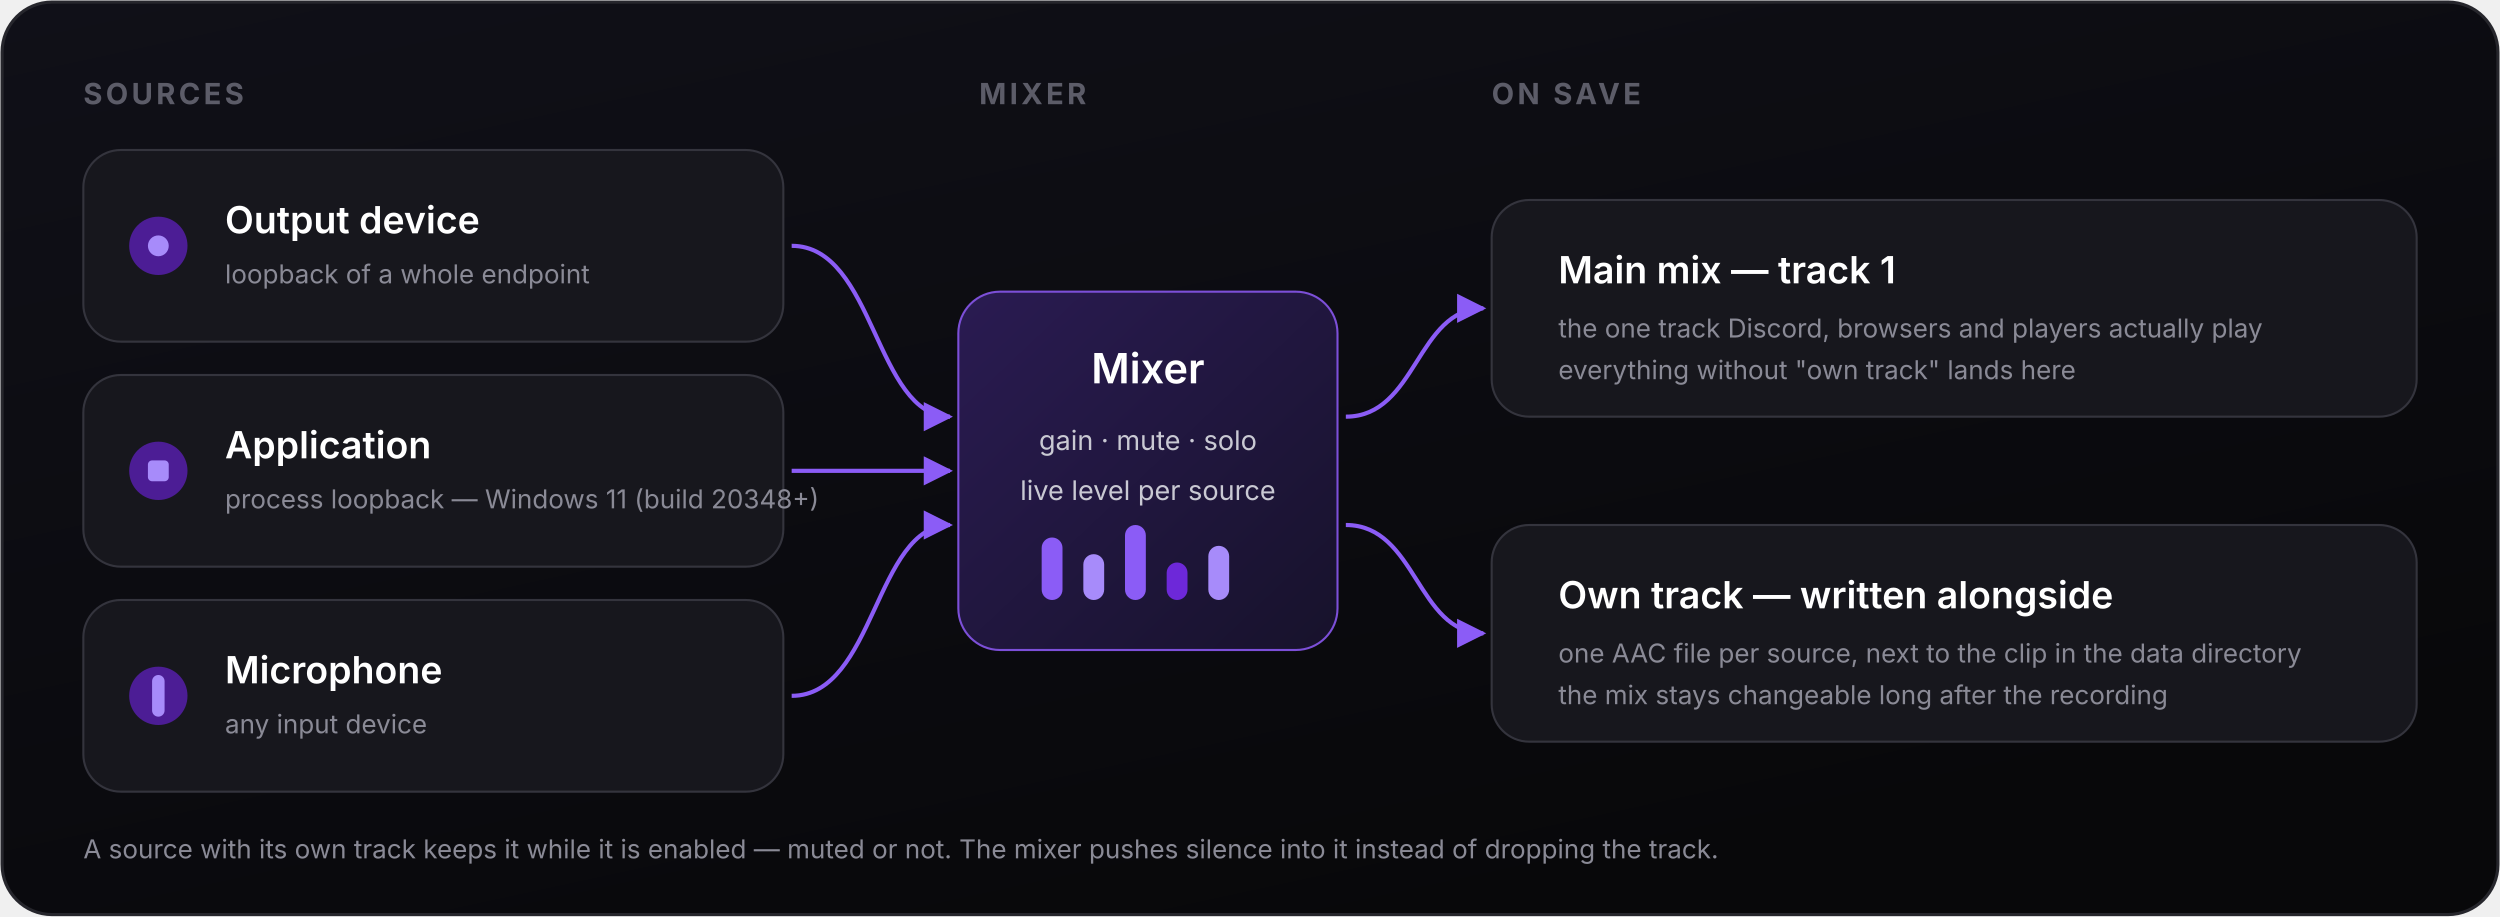
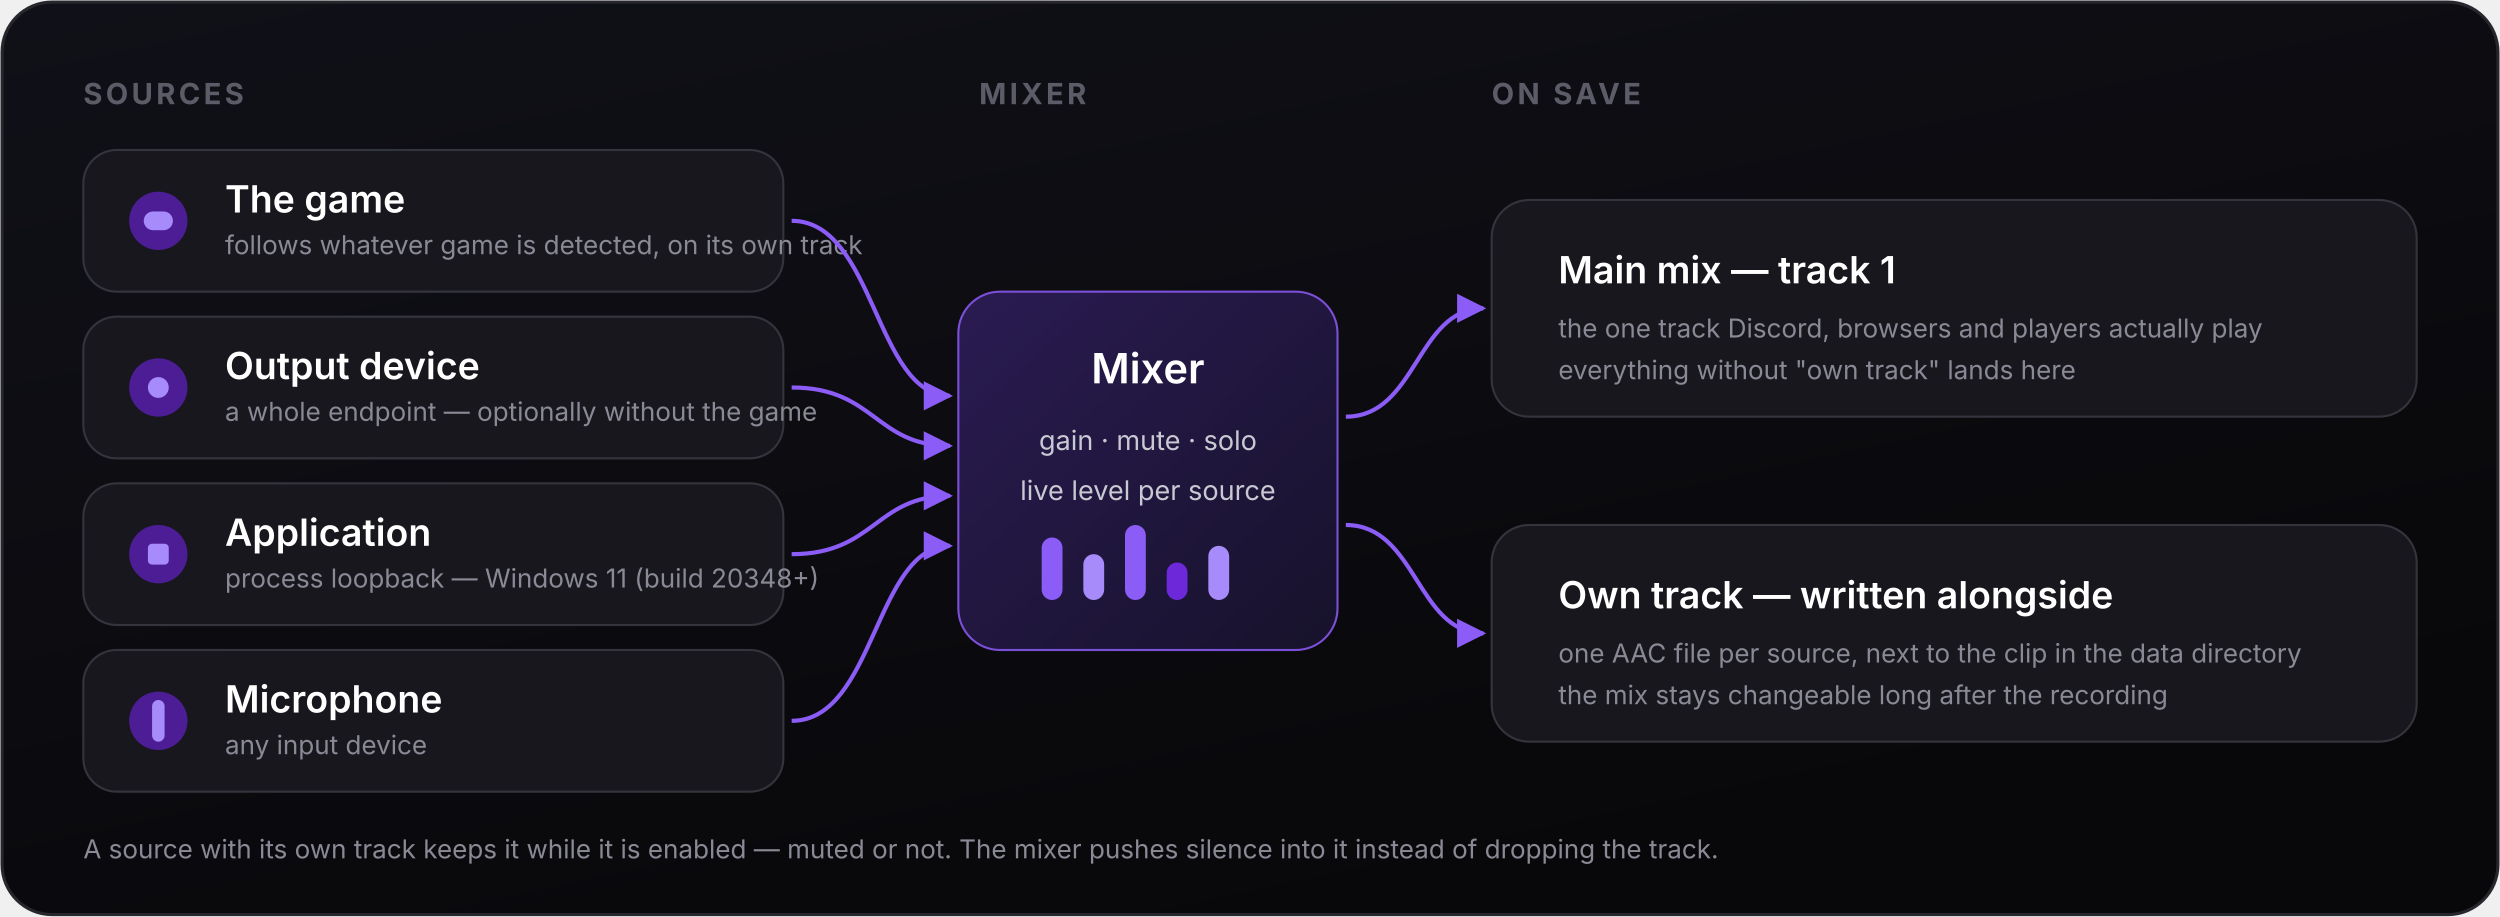
- <svg xmlns="http://www.w3.org/2000/svg" viewBox="0 0 1200 440" width="1200" height="440" role="img" aria-label="Audio routing: output devices, applications and microphones through the mixer into the main mix and separate tracks">
+ <svg xmlns="http://www.w3.org/2000/svg" viewBox="0 0 1200 440" width="1200" height="440" role="img" aria-label="Audio routing: the detected game, output devices, applications and microphones through the mixer into the main mix and separate tracks">
  <defs>
    <linearGradient id="bg2" x1="0" y1="0" x2=".6" y2="1">
      <stop offset="0" stop-color="#101018" />
      <stop offset="1" stop-color="#08080a" />
    </linearGradient>
    <linearGradient id="mix" x1="0" y1="0" x2="1" y2="1">
      <stop offset="0" stop-color="#2a1b52" />
      <stop offset="1" stop-color="#17122b" />
    </linearGradient>
    <marker id="tip2" viewBox="0 0 10 10" refX="9" refY="5" markerWidth="7" markerHeight="7" orient="auto-start-reverse">
      <path d="M0 0 L10 5 L0 10 z" fill="#8b5cf6" />
    </marker>
  </defs>
  <rect x="1" y="1" width="1198" height="438" rx="24" fill="url(#bg2)" stroke="#26262c" stroke-width="1.5" />
  <g font-family="Inter, 'Segoe UI', system-ui, -apple-system, sans-serif">
    <text x="40" y="50" font-size="14" font-weight="700" fill="#5c5c68" letter-spacing="1.6">SOURCES</text>
    <text x="470" y="50" font-size="14" font-weight="700" fill="#5c5c68" letter-spacing="1.6">MIXER</text>
    <text x="716" y="50" font-size="14" font-weight="700" fill="#5c5c68" letter-spacing="1.6">ON SAVE</text>
    <g>
-       <rect x="40" y="72" width="336" height="92" rx="18" fill="#17171d" stroke="#34343d" />
-       <circle cx="76" cy="118" r="14" fill="#4c1d95" />
-       <circle cx="76" cy="118" r="5" fill="#a78bfa" />
-       <text x="108" y="112" font-size="18" font-weight="600" fill="#ffffff">Output device</text>
-       <text x="108" y="136" font-size="12.5" fill="#8a8a96">loopback of a whole endpoint</text>
-       <rect x="40" y="180" width="336" height="92" rx="18" fill="#17171d" stroke="#34343d" />
-       <circle cx="76" cy="226" r="14" fill="#4c1d95" />
-       <rect x="71" y="221" width="10" height="10" rx="2" fill="#a78bfa" />
-       <text x="108" y="220" font-size="18" font-weight="600" fill="#ffffff">Application</text>
-       <text x="108" y="244" font-size="12.5" fill="#8a8a96">process loopback — Windows 11 (build 20348+)</text>
-       <rect x="40" y="288" width="336" height="92" rx="18" fill="#17171d" stroke="#34343d" />
-       <circle cx="76" cy="334" r="14" fill="#4c1d95" />
-       <path d="M76 327 v14" stroke="#a78bfa" stroke-width="6" stroke-linecap="round" />
-       <text x="108" y="328" font-size="18" font-weight="600" fill="#ffffff">Microphone</text>
-       <text x="108" y="352" font-size="12.5" fill="#8a8a96">any input device</text>
+       <rect x="40" y="72" width="336" height="68" rx="16" fill="#17171d" stroke="#34343d" />
+       <circle cx="76" cy="106" r="14" fill="#4c1d95" />
+       <rect x="69" y="101.5" width="14" height="9" rx="4.5" fill="#a78bfa" />
+       <text x="108" y="102" font-size="18" font-weight="600" fill="#ffffff">The game</text>
+       <text x="108" y="122" font-size="12.5" fill="#8a8a96">follows whatever game is detected, on its own track</text>
+       <rect x="40" y="152" width="336" height="68" rx="16" fill="#17171d" stroke="#34343d" />
+       <circle cx="76" cy="186" r="14" fill="#4c1d95" />
+       <circle cx="76" cy="186" r="5" fill="#a78bfa" />
+       <text x="108" y="182" font-size="18" font-weight="600" fill="#ffffff">Output device</text>
+       <text x="108" y="202" font-size="12.5" fill="#8a8a96">a whole endpoint — optionally without the game</text>
+       <rect x="40" y="232" width="336" height="68" rx="16" fill="#17171d" stroke="#34343d" />
+       <circle cx="76" cy="266" r="14" fill="#4c1d95" />
+       <rect x="71" y="261" width="10" height="10" rx="2" fill="#a78bfa" />
+       <text x="108" y="262" font-size="18" font-weight="600" fill="#ffffff">Application</text>
+       <text x="108" y="282" font-size="12.5" fill="#8a8a96">process loopback — Windows 11 (build 20348+)</text>
+       <rect x="40" y="312" width="336" height="68" rx="16" fill="#17171d" stroke="#34343d" />
+       <circle cx="76" cy="346" r="14" fill="#4c1d95" />
+       <path d="M76 339 v14" stroke="#a78bfa" stroke-width="6" stroke-linecap="round" />
+       <text x="108" y="342" font-size="18" font-weight="600" fill="#ffffff">Microphone</text>
+       <text x="108" y="362" font-size="12.5" fill="#8a8a96">any input device</text>
    </g>
    <g stroke="#8b5cf6" stroke-width="2" fill="none" marker-end="url(#tip2)">
-       <path d="M380 118 C 420 118, 420 200, 456 200" />
-       <path d="M380 226 L456 226" />
-       <path d="M380 334 C 420 334, 420 252, 456 252" />
+       <path d="M380 106 C 420 106, 420 190, 456 190" />
+       <path d="M380 186 C 420 186, 420 214, 456 214" />
+       <path d="M380 266 C 420 266, 420 238, 456 238" />
+       <path d="M380 346 C 420 346, 420 262, 456 262" />
    </g>
    <rect x="460" y="140" width="182" height="172" rx="20" fill="url(#mix)" stroke="#7c4fd8" />
    <text x="551" y="184" font-size="20" font-weight="600" fill="#ffffff" text-anchor="middle">Mixer</text>
    <g text-anchor="middle" font-size="13" fill="#c9c9d3">
      <text x="551" y="216">gain · mute · solo</text>
      <text x="551" y="240">live level per source</text>
    </g>
    <g>
      <rect x="500" y="258" width="10" height="30" rx="5" fill="#8b5cf6" />
      <rect x="520" y="266" width="10" height="22" rx="5" fill="#a78bfa" />
      <rect x="540" y="252" width="10" height="36" rx="5" fill="#8b5cf6" />
      <rect x="560" y="270" width="10" height="18" rx="5" fill="#6d28d9" />
      <rect x="580" y="262" width="10" height="26" rx="5" fill="#a78bfa" />
    </g>
    <g stroke="#8b5cf6" stroke-width="2" fill="none" marker-end="url(#tip2)">
      <path d="M646 200 C 680 200, 680 148, 712 148" />
      <path d="M646 252 C 680 252, 680 304, 712 304" />
    </g>
    <rect x="716" y="96" width="444" height="104" rx="18" fill="#17171d" stroke="#34343d" />
    <text x="748" y="136" font-size="18" font-weight="600" fill="#ffffff">Main mix — track 1</text>
    <text x="748" y="162" font-size="12.5" fill="#8a8a96">the one track Discord, browsers and players actually play</text>
    <text x="748" y="182" font-size="12.5" fill="#8a8a96">everything without "own track" lands here</text>
    <rect x="716" y="252" width="444" height="104" rx="18" fill="#17171d" stroke="#34343d" />
    <text x="748" y="292" font-size="18" font-weight="600" fill="#ffffff">Own track — written alongside</text>
    <text x="748" y="318" font-size="12.5" fill="#8a8a96">one AAC file per source, next to the clip in the data directory</text>
    <text x="748" y="338" font-size="12.5" fill="#8a8a96">the mix stays changeable long after the recording</text>
    <text x="40" y="412" font-size="12.5" fill="#8a8a96">A source with its own track keeps it while it is enabled — muted or not. The mixer pushes silence into it instead of dropping the track.</text>
  </g>
</svg>
